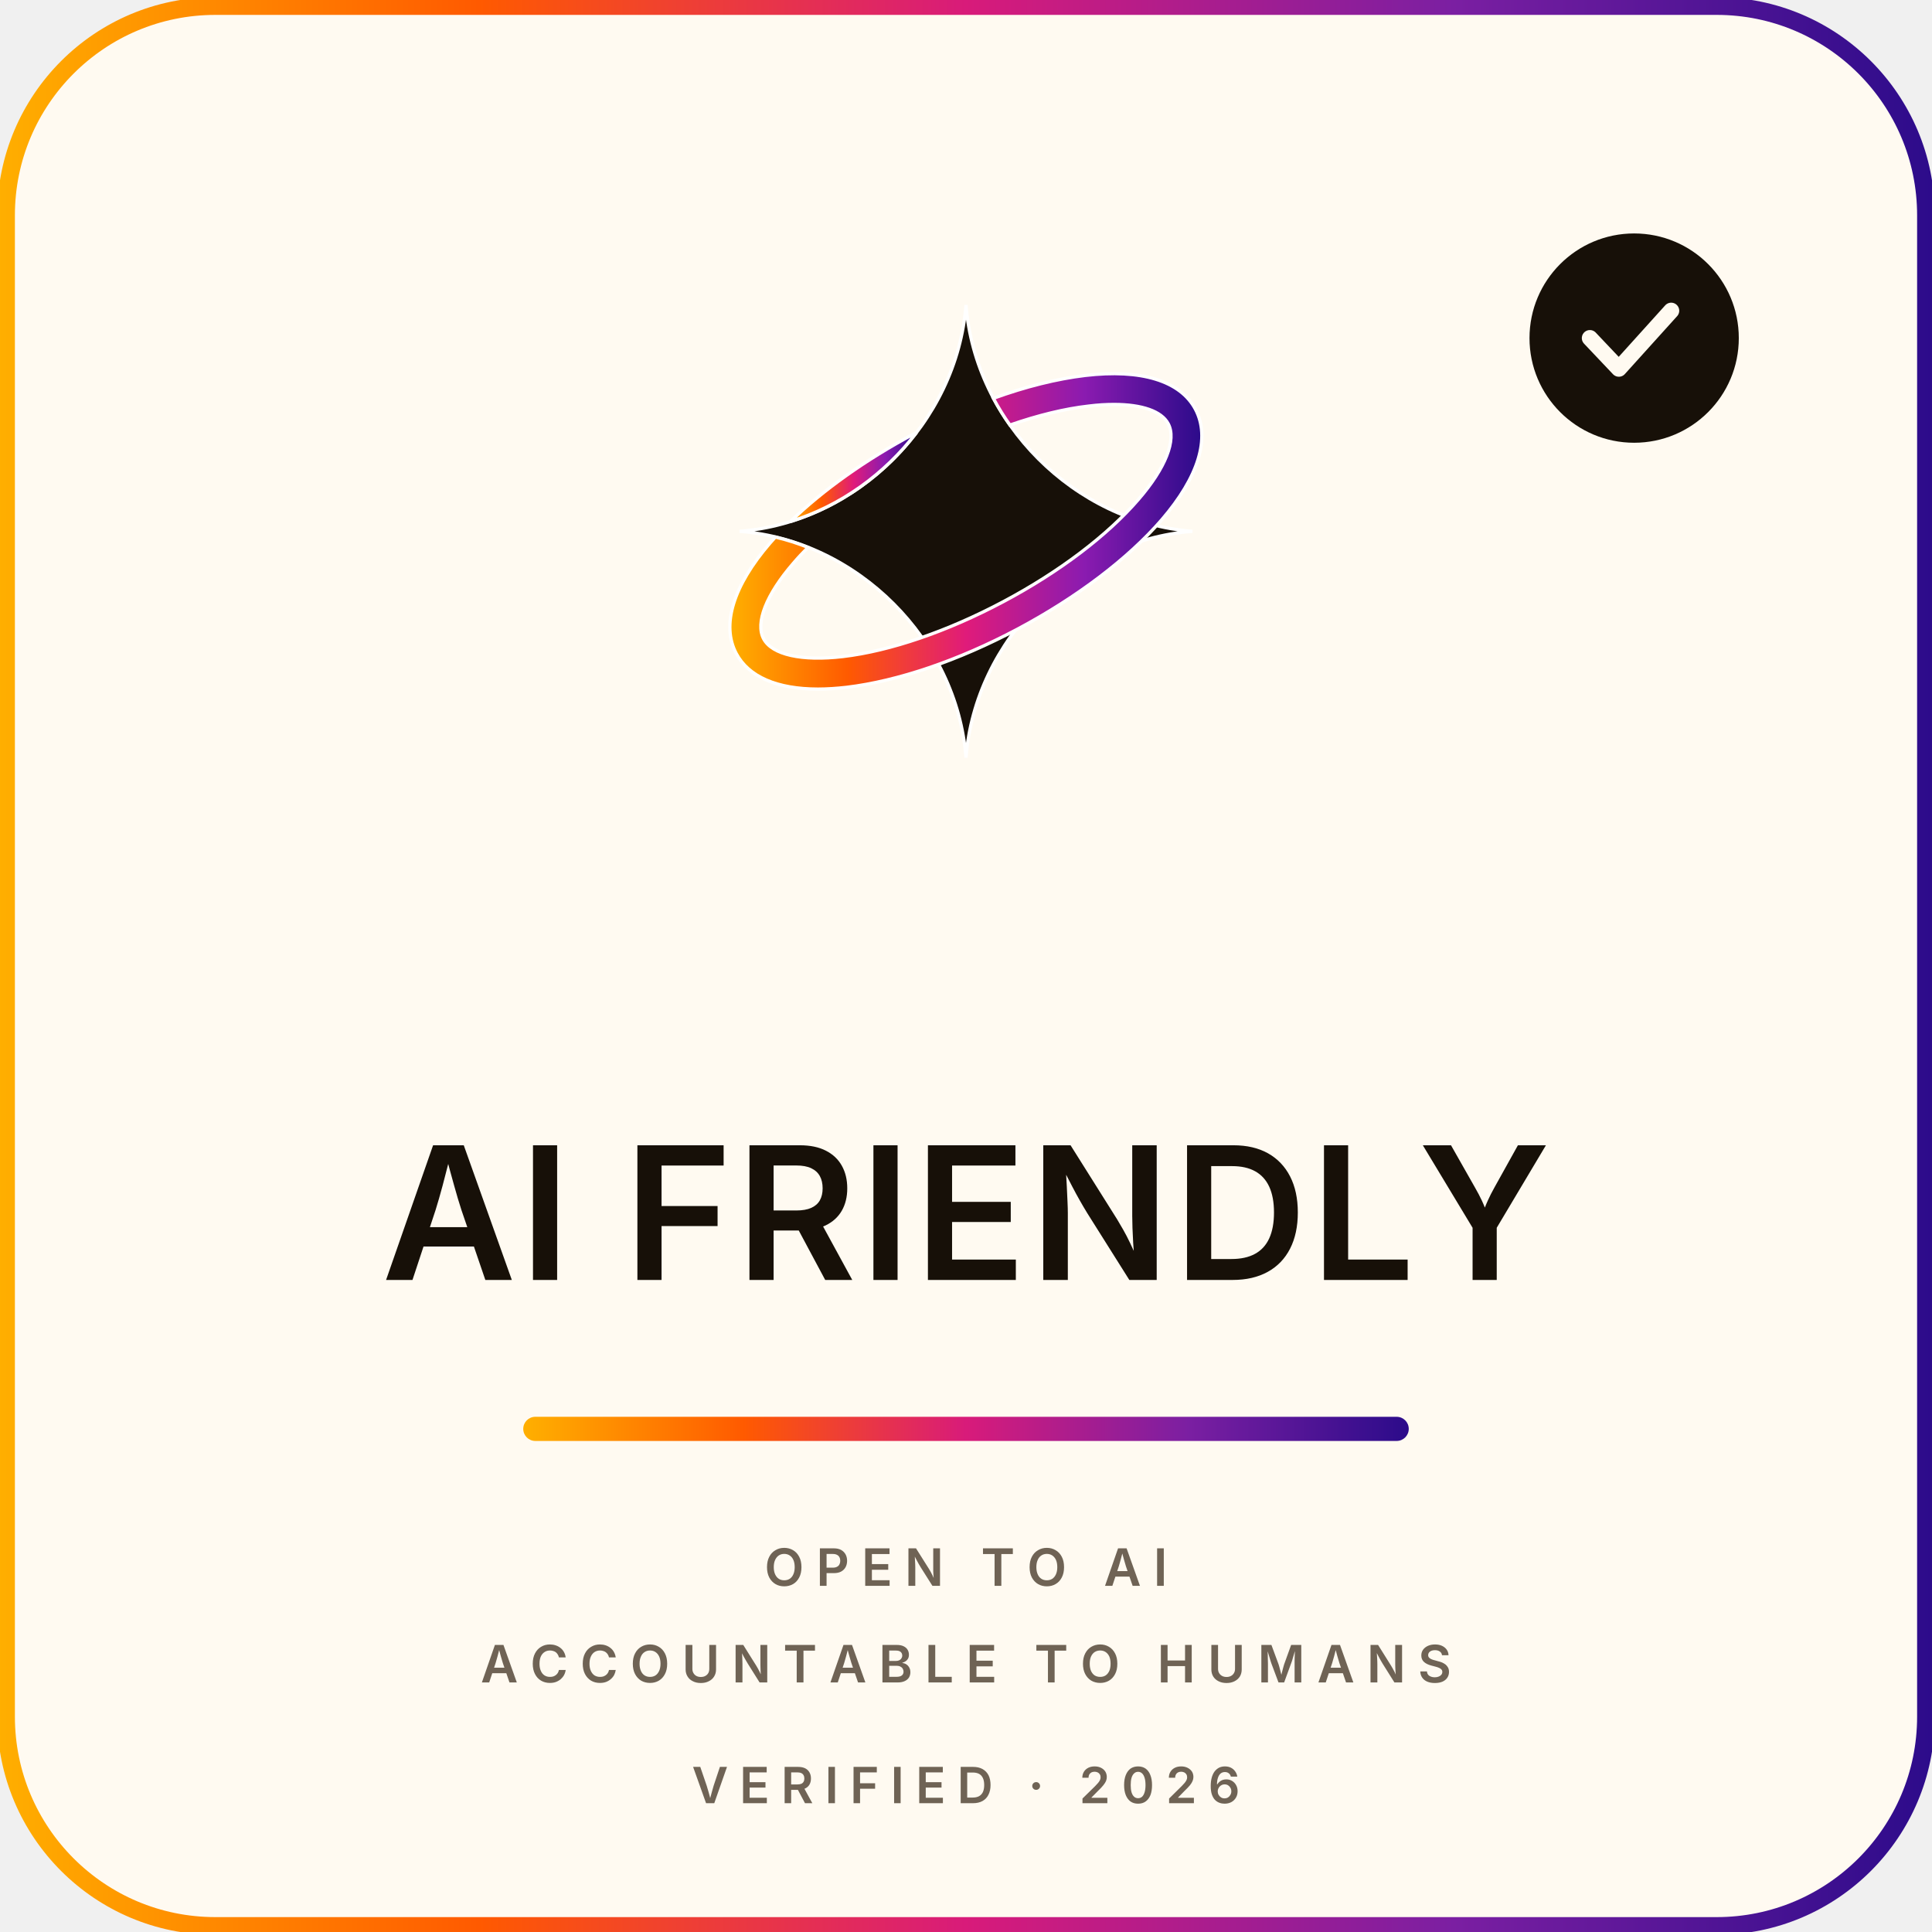
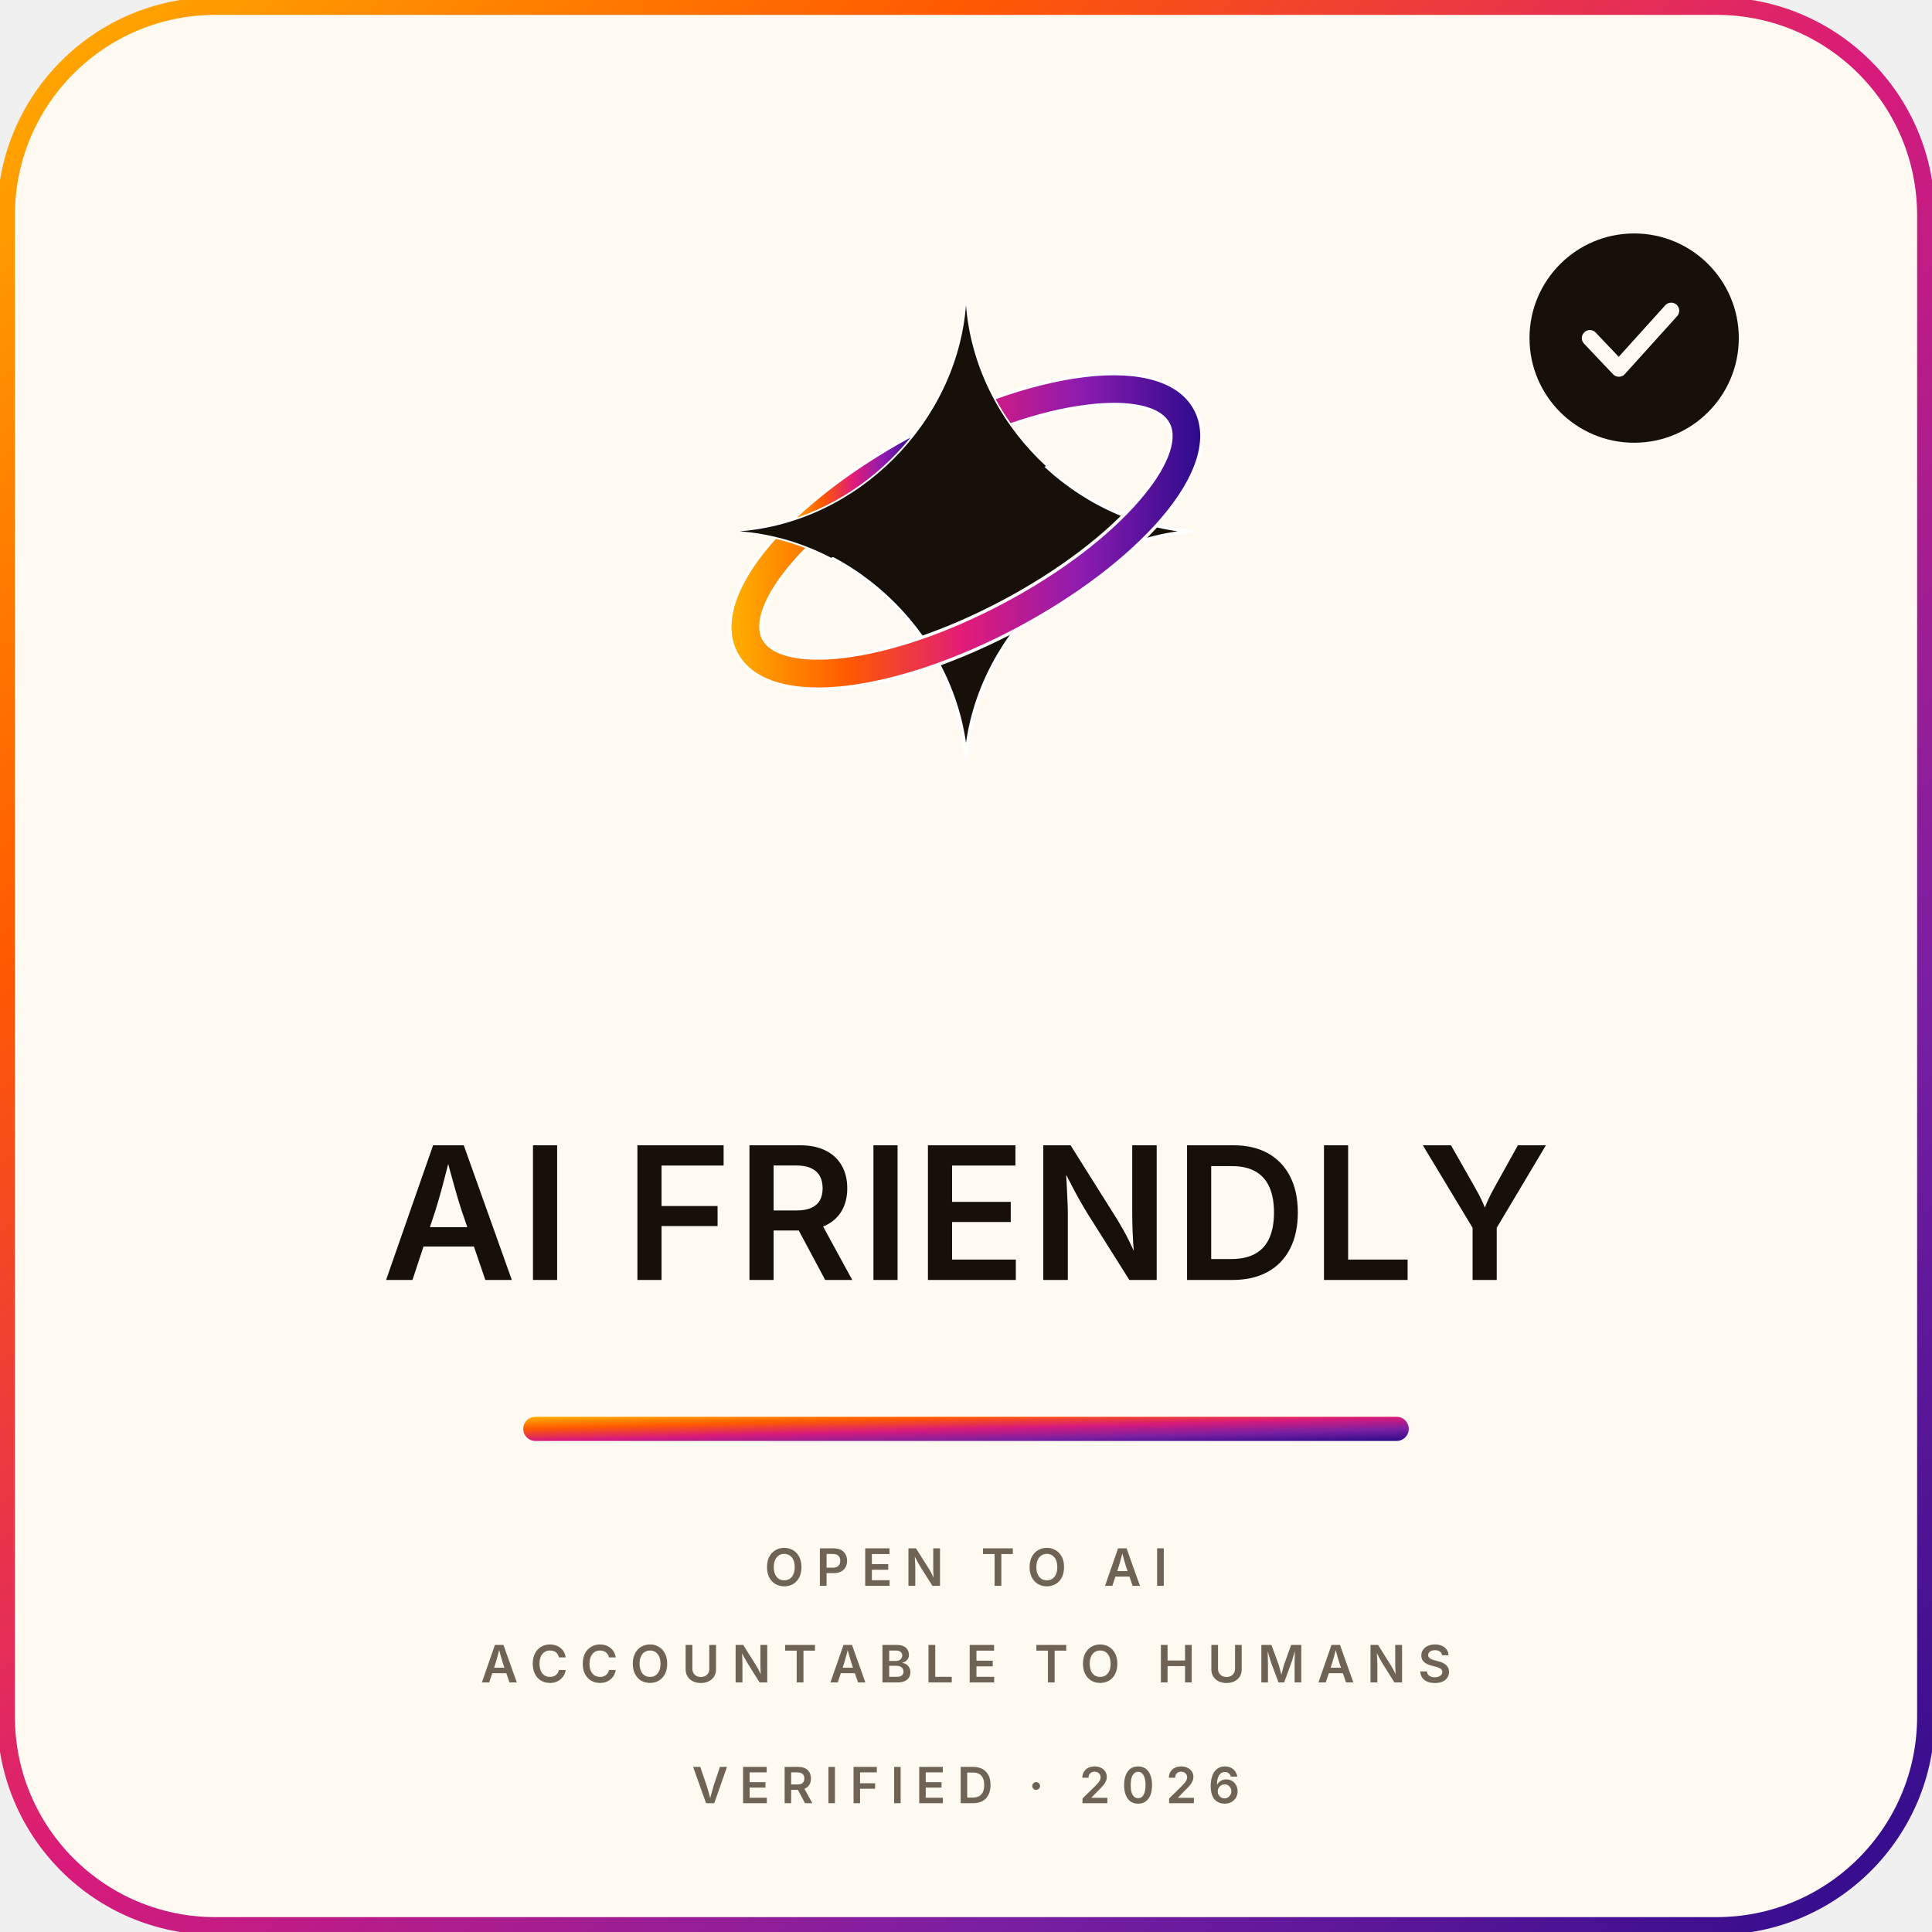
<svg xmlns="http://www.w3.org/2000/svg" width="240" height="240" viewBox="0 0 240 240" role="img">
  <defs>
    <linearGradient id="spec" x1="10" y1="6" x2="54" y2="58" gradientUnits="userSpaceOnUse">
      <stop offset="0" stop-color="#ffb000" />
      <stop offset=".27" stop-color="#ff6a00" />
      <stop offset=".52" stop-color="#e01b7a" />
      <stop offset=".74" stop-color="#8b1bb0" />
      <stop offset="1" stop-color="#2b0b8a" />
    </linearGradient>
-     <linearGradient id="specwide" x1="0" y1="0" x2="1" y2="0">
+     <linearGradient id="specwide" x1="0" y1="0" x2="1" y2="1">
      <stop offset="0" stop-color="#ffb000" />
      <stop offset=".25" stop-color="#ff5a00" />
      <stop offset=".5" stop-color="#d81b7a" />
      <stop offset=".75" stop-color="#7b1fa2" />
      <stop offset="1" stop-color="#2b0b8a" />
    </linearGradient>
  </defs>
  <rect x=".75" y=".75" width="238.5" height="238.5" rx="26" fill="#fffaf1" stroke="url(#specwide)" stroke-width="2.2" />
  <g transform="translate(84.00 30.00) scale(0.2)">
    <defs>
      <linearGradient id="g1m5" gradientUnits="userSpaceOnUse" x1="70.949" y1="146.286" x2="149.285" y2="146.286">
        <stop offset="0" stop-color="#FFB000" />
        <stop offset="0.25" stop-color="#FF5A00" />
        <stop offset="0.5" stop-color="#E01B7A" />
        <stop offset="0.75" stop-color="#8B1BB0" />
        <stop offset="1" stop-color="#2B0B8A" />
      </linearGradient>
      <linearGradient id="g2m5" gradientUnits="userSpaceOnUse" x1="33.495" y1="180" x2="326.505" y2="180">
        <stop offset="0" stop-color="#FFB000" />
        <stop offset="0.25" stop-color="#FF5A00" />
        <stop offset="0.5" stop-color="#E01B7A" />
        <stop offset="0.75" stop-color="#8B1BB0" />
        <stop offset="1" stop-color="#2B0B8A" />
      </linearGradient>
    </defs>
+     <clipPath id="ulm5" clipPathUnits="userSpaceOnUse">
+       <polygon points="-364.9,393.1 690.9,-57.1 494.8,-517.1 -561.1,-66.8" />
+     </clipPath>
    <path d="M180,39.4c-5.6,73.1-67.5,135-140.6,140.6c73.1,5.6,135,67.5,140.6,140.6c5.6-73.1,67.5-135,140.6-140.6C247.5,174.4,185.6,112.5,180,39.4z" fill="#171008" stroke="#FFFFFF" stroke-width="2" />
    <path d="M149.3,118.6c-0.5,0.3-1,0.5-1.5,0.8c-30,16-56.7,35-76.8,54.5C102.1,164.3,129.6,144.5,149.3,118.6z" fill="url(#g1m5)" stroke="#FFFFFF" stroke-width="2" />
    <path d="M322.5,104.2c-9.4-17.7-33.7-25.1-68.5-21c-17.5,2.1-36.9,6.9-57,14.2c3.1,5.8,6.5,11.3,10.3,16.6c17.3-6,33.9-10.1,49-11.8c5.6-0.7,10.8-1,15.6-1c17.4,0,29.6,4.2,33.7,12c5.3,9.9-1.6,27.5-18.5,47c-19.3,22.4-49.1,45-83.9,63.5c-34.8,18.5-70.2,30.6-99.6,34.1c-25.6,3-44-1.1-49.3-11c-5.3-9.9,1.6-27.5,18.5-47c2.8-3.3,5.9-6.6,9.1-9.8c-6.6-2.6-13.4-4.8-20.3-6.4c-1.1,1.3-2.3,2.5-3.4,3.8c-22.8,26.5-30.3,50.8-20.9,68.5c7.7,14.5,25.4,22.1,50.8,22.1c5.5,0,11.5-0.4,17.7-1.1c31.7-3.8,69.5-16.6,106.3-36.2c36.8-19.6,68.6-43.7,89.5-67.9C324.5,146.2,331.9,121.9,322.5,104.2z" fill="url(#g2m5)" stroke="#FFFFFF" stroke-width="2" />
+     <path d="M180,39.4c-5.6,73.1-67.5,135-140.6,140.6c73.1,5.6,135,67.5,140.6,140.6c5.6-73.1,67.5-135,140.6-140.6C247.5,174.4,185.6,112.5,180,39.4z" fill="#171008" clip-path="url(#ulm5)" />
  </g>
  <path d="M47.96 159.00 53.80 142.27H57.61L63.58 159.00H60.29L57.32 150.31Q56.88 148.96 56.41 147.26Q55.93 145.56 55.36 143.39H55.99Q55.43 145.58 54.98 147.29Q54.52 149.00 54.11 150.31L51.24 159.00ZM51.36 154.85V152.44H60.18V154.85Z M69.21 142.27V159.00H66.21V142.27Z M79.18 159.00V142.27H89.89V144.79H82.18V149.82H89.14V152.31H82.18V159.00Z M93.10 159.00V142.27H99.36Q101.28 142.27 102.59 142.94Q103.91 143.61 104.58 144.82Q105.25 146.02 105.25 147.62Q105.25 149.22 104.57 150.40Q103.89 151.58 102.57 152.22Q101.25 152.86 99.31 152.86H94.85V150.37H98.91Q100.05 150.37 100.77 150.05Q101.49 149.73 101.84 149.12Q102.19 148.50 102.19 147.62Q102.19 146.72 101.84 146.09Q101.49 145.46 100.77 145.12Q100.05 144.78 98.90 144.78H96.10V159.00ZM102.51 159.00 98.45 151.41H101.73L105.87 159.00Z M111.50 142.27V159.00H108.50V142.27Z M115.27 159.00V142.27H126.14V144.79H118.27V149.30H125.56V151.80H118.27V156.47H126.19V159.00Z M129.60 159.00V142.27H132.99L138.78 151.48Q139.13 152.05 139.54 152.78Q139.95 153.50 140.38 154.40Q140.82 155.29 141.25 156.38H140.91Q140.83 155.44 140.77 154.44Q140.71 153.45 140.68 152.55Q140.65 151.66 140.65 151.04V142.27H143.69V159.00H140.29L135.07 150.71Q134.58 149.91 134.14 149.13Q133.70 148.36 133.19 147.38Q132.69 146.40 131.97 145.02H132.39Q132.46 146.24 132.52 147.34Q132.58 148.43 132.61 149.29Q132.65 150.16 132.65 150.69V159.00Z M153.12 159.00H148.89V156.40H152.97Q154.73 156.40 155.90 155.76Q157.08 155.12 157.67 153.83Q158.26 152.54 158.26 150.62Q158.26 148.70 157.67 147.42Q157.08 146.14 155.92 145.50Q154.77 144.86 153.05 144.86H148.80V142.27H153.23Q155.73 142.27 157.52 143.27Q159.30 144.27 160.26 146.14Q161.22 148.01 161.22 150.62Q161.22 153.23 160.26 155.11Q159.30 156.99 157.49 157.99Q155.67 159.00 153.12 159.00ZM150.46 142.27V159.00H147.46V142.27Z M164.47 159.00V142.27H167.47V156.47H174.86V159.00Z M182.93 159.00V152.52L176.75 142.27H180.25L183.24 147.54Q183.72 148.37 184.09 149.16Q184.46 149.95 184.85 151.09H184.07Q184.45 149.94 184.82 149.14Q185.18 148.34 185.63 147.54L188.56 142.27H192.04L185.93 152.52V159.00Z" fill="#171008" />
  <rect x="65.0" y="176" width="110" height="3" rx="1.5" fill="url(#specwide)" />
  <path d="M97.42 197.06Q96.81 197.06 96.33 196.78Q95.84 196.49 95.56 195.96Q95.28 195.42 95.28 194.68Q95.28 193.92 95.56 193.39Q95.84 192.85 96.33 192.57Q96.81 192.28 97.42 192.28Q98.03 192.28 98.52 192.57Q99.00 192.85 99.28 193.39Q99.56 193.92 99.56 194.68Q99.56 195.43 99.28 195.96Q99.00 196.50 98.52 196.78Q98.03 197.06 97.42 197.06ZM97.42 196.31Q97.80 196.31 98.09 196.13Q98.39 195.94 98.55 195.57Q98.72 195.20 98.72 194.68Q98.72 194.14 98.55 193.77Q98.39 193.41 98.09 193.22Q97.80 193.03 97.42 193.03Q97.04 193.03 96.75 193.22Q96.46 193.41 96.29 193.78Q96.12 194.14 96.12 194.68Q96.12 195.20 96.29 195.57Q96.46 195.94 96.75 196.13Q97.04 196.31 97.42 196.31Z M101.85 197.00V192.34H103.59Q104.12 192.34 104.49 192.54Q104.85 192.75 105.04 193.09Q105.23 193.44 105.23 193.89Q105.23 194.33 105.04 194.68Q104.85 195.03 104.48 195.23Q104.12 195.42 103.58 195.42H102.42V194.74H103.47Q103.78 194.74 103.98 194.63Q104.19 194.52 104.28 194.33Q104.38 194.13 104.38 193.89Q104.38 193.64 104.28 193.45Q104.19 193.26 103.98 193.15Q103.78 193.04 103.46 193.04H102.68V197.00Z M107.48 197.00V192.34H110.50V193.05H108.31V194.30H110.34V195.00H108.31V196.30H110.51V197.00Z M112.85 197.00V192.34H113.79L115.41 194.91Q115.50 195.07 115.62 195.27Q115.73 195.47 115.85 195.72Q115.97 195.97 116.09 196.27H116.00Q115.98 196.01 115.96 195.73Q115.94 195.45 115.93 195.21Q115.93 194.96 115.93 194.79V192.34H116.77V197.00H115.83L114.37 194.69Q114.24 194.47 114.11 194.25Q113.99 194.04 113.85 193.77Q113.71 193.49 113.51 193.11H113.63Q113.65 193.45 113.66 193.75Q113.68 194.06 113.69 194.30Q113.70 194.54 113.70 194.69V197.00Z M122.11 193.05V192.34H125.82V193.05H124.39V197.00H123.55V193.05Z M130.04 197.06Q129.43 197.06 128.95 196.78Q128.46 196.49 128.18 195.96Q127.90 195.42 127.90 194.68Q127.90 193.92 128.18 193.39Q128.46 192.85 128.95 192.57Q129.43 192.28 130.04 192.28Q130.65 192.28 131.13 192.57Q131.62 192.85 131.90 193.39Q132.18 193.92 132.18 194.68Q132.18 195.43 131.90 195.96Q131.62 196.50 131.13 196.78Q130.65 197.06 130.04 197.06ZM130.04 196.31Q130.42 196.31 130.71 196.13Q131.00 195.94 131.17 195.57Q131.34 195.20 131.34 194.68Q131.34 194.14 131.17 193.77Q131.00 193.41 130.71 193.22Q130.42 193.03 130.04 193.03Q129.66 193.03 129.37 193.22Q129.07 193.41 128.91 193.78Q128.74 194.14 128.74 194.68Q128.74 195.20 128.91 195.57Q129.07 195.94 129.37 196.13Q129.66 196.31 130.04 196.31Z M137.27 197.00 138.89 192.34H139.95L141.61 197.00H140.70L139.87 194.58Q139.75 194.21 139.62 193.73Q139.49 193.26 139.33 192.66H139.50Q139.35 193.26 139.22 193.74Q139.09 194.22 138.98 194.58L138.18 197.00ZM138.21 195.85V195.17H140.67V195.85Z M144.57 192.34V197.00H143.74V192.34Z" fill="#6f6355" />
  <path d="M59.86 209.00 61.48 204.34H62.54L64.20 209.00H63.29L62.46 206.58Q62.34 206.21 62.21 205.73Q62.07 205.26 61.92 204.66H62.09Q61.94 205.26 61.81 205.74Q61.68 206.22 61.57 206.58L60.77 209.00ZM60.80 207.85V207.17H63.25V207.85Z M68.31 209.06Q67.70 209.06 67.22 208.78Q66.73 208.49 66.46 207.96Q66.18 207.42 66.18 206.68Q66.18 205.92 66.46 205.39Q66.74 204.85 67.22 204.57Q67.70 204.28 68.31 204.28Q68.69 204.28 69.02 204.39Q69.36 204.50 69.62 204.71Q69.88 204.91 70.05 205.21Q70.22 205.51 70.27 205.89H69.43Q69.39 205.69 69.29 205.53Q69.19 205.37 69.05 205.25Q68.90 205.14 68.72 205.09Q68.53 205.03 68.32 205.03Q67.94 205.03 67.65 205.22Q67.35 205.41 67.18 205.78Q67.02 206.15 67.02 206.68Q67.02 207.21 67.19 207.57Q67.35 207.94 67.65 208.13Q67.94 208.31 68.32 208.31Q68.53 208.31 68.71 208.26Q68.90 208.20 69.04 208.09Q69.19 207.98 69.29 207.82Q69.39 207.66 69.43 207.45H70.27Q70.23 207.78 70.07 208.08Q69.91 208.37 69.66 208.59Q69.40 208.81 69.06 208.94Q68.72 209.06 68.31 209.06Z M74.52 209.06Q73.91 209.06 73.43 208.78Q72.95 208.49 72.67 207.96Q72.39 207.42 72.39 206.68Q72.39 205.92 72.67 205.39Q72.95 204.85 73.44 204.57Q73.92 204.28 74.52 204.28Q74.91 204.28 75.24 204.39Q75.57 204.50 75.83 204.71Q76.09 204.91 76.26 205.21Q76.43 205.51 76.49 205.89H75.65Q75.61 205.69 75.51 205.53Q75.41 205.37 75.26 205.25Q75.12 205.14 74.93 205.09Q74.75 205.03 74.54 205.03Q74.16 205.03 73.86 205.22Q73.57 205.41 73.40 205.78Q73.23 206.15 73.23 206.68Q73.23 207.21 73.40 207.57Q73.57 207.94 73.86 208.13Q74.16 208.31 74.54 208.31Q74.74 208.31 74.93 208.26Q75.11 208.20 75.26 208.09Q75.41 207.98 75.51 207.82Q75.61 207.66 75.65 207.45H76.49Q76.44 207.78 76.29 208.08Q76.13 208.37 75.87 208.59Q75.62 208.81 75.28 208.94Q74.94 209.06 74.52 209.06Z M80.75 209.06Q80.14 209.06 79.65 208.78Q79.17 208.49 78.89 207.96Q78.61 207.42 78.61 206.68Q78.61 205.92 78.89 205.39Q79.17 204.85 79.65 204.57Q80.14 204.28 80.75 204.28Q81.36 204.28 81.84 204.57Q82.32 204.85 82.60 205.39Q82.88 205.92 82.88 206.68Q82.88 207.43 82.60 207.96Q82.32 208.50 81.84 208.78Q81.36 209.06 80.75 209.06ZM80.75 208.31Q81.13 208.31 81.42 208.13Q81.71 207.94 81.88 207.57Q82.05 207.20 82.05 206.68Q82.05 206.14 81.88 205.77Q81.71 205.41 81.42 205.22Q81.13 205.03 80.75 205.03Q80.37 205.03 80.08 205.22Q79.78 205.41 79.62 205.78Q79.45 206.14 79.45 206.68Q79.45 207.20 79.62 207.57Q79.78 207.94 80.08 208.13Q80.37 208.31 80.75 208.31Z M87.06 209.07Q86.49 209.07 86.07 208.85Q85.64 208.64 85.41 208.26Q85.17 207.88 85.17 207.38V204.34H86.01V207.31Q86.01 207.61 86.14 207.83Q86.27 208.06 86.50 208.19Q86.74 208.32 87.06 208.32Q87.39 208.32 87.62 208.19Q87.86 208.06 87.99 207.83Q88.11 207.61 88.11 207.31V204.34H88.95V207.38Q88.95 207.88 88.71 208.26Q88.48 208.64 88.05 208.85Q87.63 209.07 87.06 209.07Z M91.38 209.00V204.34H92.33L93.94 206.91Q94.04 207.07 94.15 207.27Q94.26 207.47 94.38 207.72Q94.51 207.97 94.63 208.27H94.53Q94.51 208.01 94.49 207.73Q94.48 207.45 94.47 207.21Q94.46 206.96 94.46 206.79V204.34H95.31V209.00H94.36L92.91 206.69Q92.77 206.47 92.65 206.25Q92.52 206.04 92.38 205.77Q92.24 205.49 92.04 205.11H92.16Q92.18 205.45 92.20 205.75Q92.21 206.06 92.22 206.30Q92.23 206.54 92.23 206.69V209.00Z M97.53 205.05V204.34H101.24V205.05H99.81V209.00H98.97V205.05Z M103.16 209.00 104.78 204.34H105.84L107.50 209.00H106.59L105.76 206.58Q105.64 206.21 105.51 205.73Q105.37 205.26 105.22 204.66H105.39Q105.24 205.26 105.11 205.74Q104.98 206.22 104.87 206.58L104.07 209.00ZM104.10 207.85V207.17H106.55V207.85Z M109.62 209.00V204.34H111.41Q111.91 204.34 112.24 204.50Q112.58 204.66 112.74 204.93Q112.91 205.21 112.91 205.55Q112.91 205.84 112.80 206.04Q112.69 206.24 112.51 206.36Q112.32 206.49 112.10 206.55V206.59Q112.34 206.60 112.57 206.74Q112.80 206.88 112.94 207.13Q113.09 207.38 113.09 207.73Q113.09 208.09 112.92 208.38Q112.74 208.67 112.39 208.83Q112.04 209.00 111.50 209.00ZM110.46 208.30H111.37Q111.83 208.30 112.04 208.12Q112.24 207.95 112.24 207.67Q112.24 207.46 112.14 207.29Q112.04 207.12 111.85 207.03Q111.66 206.93 111.40 206.93H110.46ZM110.46 206.33H111.30Q111.52 206.33 111.70 206.25Q111.87 206.17 111.97 206.02Q112.08 205.86 112.08 205.66Q112.08 205.39 111.89 205.21Q111.69 205.04 111.32 205.04H110.46Z M115.34 209.00V204.34H116.18V208.30H118.23V209.00Z M120.46 209.00V204.34H123.49V205.05H121.30V206.30H123.32V207.00H121.30V208.30H123.50V209.00Z M128.74 205.05V204.34H132.45V205.05H131.01V209.00H130.18V205.05Z M136.67 209.06Q136.06 209.06 135.57 208.78Q135.09 208.49 134.81 207.96Q134.53 207.42 134.53 206.68Q134.53 205.92 134.81 205.39Q135.09 204.85 135.57 204.57Q136.06 204.28 136.67 204.28Q137.28 204.28 137.76 204.57Q138.24 204.85 138.52 205.39Q138.80 205.92 138.80 206.68Q138.80 207.43 138.52 207.96Q138.24 208.50 137.76 208.78Q137.28 209.06 136.67 209.06ZM136.67 208.31Q137.05 208.31 137.34 208.13Q137.63 207.94 137.80 207.57Q137.96 207.20 137.96 206.68Q137.96 206.14 137.80 205.77Q137.63 205.41 137.34 205.22Q137.05 205.03 136.67 205.03Q136.29 205.03 135.99 205.22Q135.70 205.41 135.53 205.78Q135.37 206.14 135.37 206.68Q135.37 207.20 135.53 207.57Q135.70 207.94 135.99 208.13Q136.29 208.31 136.67 208.31Z M144.21 209.00V204.34H145.04V206.27H147.21V204.34H148.04V209.00H147.21V206.97H145.04V209.00Z M152.37 209.07Q151.80 209.07 151.37 208.85Q150.95 208.64 150.71 208.26Q150.48 207.88 150.48 207.38V204.34H151.31V207.31Q151.31 207.61 151.44 207.83Q151.57 208.06 151.81 208.19Q152.04 208.32 152.37 208.32Q152.69 208.32 152.92 208.19Q153.16 208.06 153.29 207.83Q153.42 207.61 153.42 207.31V204.34H154.25V207.38Q154.25 207.88 154.02 208.26Q153.78 208.64 153.36 208.85Q152.93 209.07 152.37 209.07Z M156.69 209.00V204.34H157.94L158.83 206.75Q158.87 206.88 158.93 207.09Q158.99 207.30 159.05 207.55Q159.11 207.79 159.17 208.02Q159.22 208.25 159.26 208.43H159.09Q159.13 208.26 159.18 208.03Q159.24 207.80 159.30 207.55Q159.36 207.31 159.42 207.10Q159.47 206.88 159.52 206.75L160.39 204.34H161.65V209.00H160.82V206.65Q160.82 206.50 160.82 206.29Q160.83 206.07 160.83 205.83Q160.84 205.59 160.85 205.34Q160.85 205.09 160.85 204.87H160.91Q160.85 205.11 160.78 205.37Q160.70 205.63 160.63 205.87Q160.56 206.11 160.50 206.32Q160.43 206.52 160.38 206.65L159.52 209.00H158.82L157.94 206.65Q157.90 206.52 157.83 206.32Q157.77 206.12 157.70 205.88Q157.62 205.64 157.55 205.38Q157.47 205.12 157.40 204.87H157.47Q157.48 205.08 157.48 205.32Q157.49 205.57 157.49 205.81Q157.50 206.06 157.50 206.28Q157.51 206.49 157.51 206.65V209.00Z M163.78 209.00 165.40 204.34H166.46L168.12 209.00H167.21L166.38 206.58Q166.26 206.21 166.13 205.73Q166.00 205.26 165.84 204.66H166.01Q165.86 205.26 165.73 205.74Q165.60 206.22 165.49 206.58L164.69 209.00ZM164.72 207.85V207.17H167.18V207.85Z M170.25 209.00V204.34H171.19L172.80 206.91Q172.90 207.07 173.01 207.27Q173.13 207.47 173.25 207.72Q173.37 207.97 173.49 208.27H173.40Q173.37 208.01 173.36 207.73Q173.34 207.45 173.33 207.21Q173.32 206.96 173.32 206.79V204.34H174.17V209.00H173.22L171.77 206.69Q171.63 206.47 171.51 206.25Q171.39 206.04 171.25 205.77Q171.11 205.49 170.91 205.11H171.02Q171.04 205.45 171.06 205.75Q171.08 206.06 171.09 206.30Q171.10 206.54 171.10 206.69V209.00Z M178.24 209.07Q177.70 209.07 177.30 208.90Q176.90 208.73 176.68 208.41Q176.45 208.09 176.43 207.63H177.26Q177.28 207.88 177.41 208.04Q177.54 208.20 177.76 208.28Q177.97 208.36 178.23 208.36Q178.51 208.36 178.72 208.27Q178.93 208.19 179.05 208.04Q179.17 207.89 179.17 207.69Q179.17 207.50 179.06 207.39Q178.96 207.27 178.77 207.19Q178.58 207.10 178.33 207.04L177.80 206.90Q177.22 206.75 176.89 206.45Q176.56 206.15 176.56 205.65Q176.56 205.24 176.78 204.93Q177.01 204.62 177.39 204.45Q177.78 204.28 178.26 204.28Q178.76 204.28 179.13 204.45Q179.51 204.63 179.72 204.93Q179.93 205.23 179.94 205.62H179.13Q179.10 205.32 178.86 205.16Q178.63 204.99 178.25 204.99Q177.99 204.99 177.80 205.07Q177.61 205.15 177.51 205.29Q177.41 205.43 177.41 205.60Q177.41 205.80 177.53 205.92Q177.65 206.05 177.83 206.12Q178.01 206.20 178.20 206.24L178.63 206.36Q178.89 206.42 179.14 206.52Q179.38 206.63 179.58 206.78Q179.77 206.94 179.89 207.17Q180.00 207.39 180.00 207.69Q180.00 208.10 179.79 208.41Q179.59 208.72 179.19 208.90Q178.80 209.07 178.24 209.07Z" fill="#6f6355" />
  <circle cx="203" cy="42" r="13" fill="#171008" />
  <path d="M197.5 42 l3.6 3.8 l6.5 -7.2" fill="none" stroke="#fffaf1" stroke-width="2" stroke-linecap="round" stroke-linejoin="round" />
  <path d="M87.71 224.00 86.10 219.49H86.99L87.79 221.83Q87.90 222.18 88.03 222.64Q88.16 223.10 88.31 223.68H88.14Q88.29 223.09 88.42 222.64Q88.54 222.18 88.65 221.83L89.43 219.49H90.31L88.73 224.00Z M92.31 224.00V219.49H95.24V220.17H93.12V221.39H95.09V222.06H93.12V223.32H95.26V224.00Z M97.47 224.00V219.49H99.16Q99.67 219.49 100.03 219.67Q100.38 219.85 100.56 220.18Q100.74 220.50 100.74 220.93Q100.74 221.36 100.56 221.68Q100.38 222.00 100.02 222.17Q99.66 222.34 99.14 222.34H97.94V221.67H99.04Q99.34 221.67 99.54 221.59Q99.73 221.50 99.82 221.34Q99.92 221.17 99.92 220.93Q99.92 220.69 99.82 220.52Q99.73 220.35 99.54 220.26Q99.34 220.17 99.03 220.17H98.28V224.00ZM100.00 224.00 98.91 221.95H99.79L100.91 224.00Z M103.72 219.49V224.00H102.91V219.49Z M106.03 224.00V219.49H108.92V220.17H106.84V221.52H108.71V222.20H106.84V224.00Z M111.88 219.49V224.00H111.07V219.49Z M114.19 224.00V219.49H117.12V220.17H115.00V221.39H116.96V222.06H115.00V223.32H117.13V224.00Z M120.87 224.00H119.73V223.30H120.83Q121.30 223.30 121.62 223.13Q121.94 222.95 122.10 222.61Q122.26 222.26 122.26 221.74Q122.26 221.22 122.10 220.88Q121.94 220.53 121.63 220.36Q121.31 220.19 120.85 220.19H119.71V219.49H120.90Q121.57 219.49 122.06 219.76Q122.54 220.03 122.80 220.53Q123.05 221.04 123.05 221.74Q123.05 222.44 122.79 222.95Q122.54 223.46 122.05 223.73Q121.56 224.00 120.87 224.00ZM120.15 219.49V224.00H119.34V219.49Z M128.72 222.34Q128.51 222.34 128.37 222.20Q128.23 222.06 128.23 221.86Q128.23 221.66 128.37 221.52Q128.51 221.38 128.72 221.38Q128.92 221.38 129.06 221.52Q129.20 221.66 129.20 221.86Q129.20 222.06 129.06 222.20Q128.92 222.34 128.72 222.34Z M134.47 224.00V223.42L136.04 221.88Q136.26 221.65 136.41 221.48Q136.56 221.30 136.64 221.13Q136.72 220.97 136.72 220.78Q136.72 220.56 136.62 220.41Q136.52 220.25 136.35 220.17Q136.18 220.09 135.97 220.09Q135.74 220.09 135.57 220.18Q135.41 220.27 135.31 220.44Q135.22 220.61 135.22 220.84H134.45Q134.45 220.41 134.65 220.09Q134.84 219.78 135.19 219.60Q135.53 219.43 135.98 219.43Q136.43 219.43 136.77 219.60Q137.11 219.77 137.30 220.06Q137.49 220.36 137.49 220.74Q137.49 220.99 137.40 221.23Q137.30 221.47 137.06 221.77Q136.82 222.07 136.38 222.49L135.59 223.29V223.33H137.56V224.00Z M141.38 224.06Q140.83 224.06 140.44 223.79Q140.06 223.51 139.85 223.00Q139.64 222.48 139.64 221.75Q139.64 221.02 139.85 220.50Q140.06 219.98 140.44 219.70Q140.83 219.43 141.38 219.43Q141.92 219.43 142.31 219.70Q142.70 219.98 142.90 220.50Q143.11 221.02 143.11 221.75Q143.11 222.48 142.91 223.00Q142.70 223.51 142.31 223.79Q141.93 224.06 141.38 224.06ZM141.38 223.38Q141.67 223.38 141.88 223.19Q142.08 223.00 142.19 222.63Q142.30 222.27 142.30 221.75Q142.30 221.22 142.19 220.86Q142.08 220.49 141.88 220.30Q141.67 220.10 141.38 220.10Q141.08 220.10 140.88 220.30Q140.67 220.49 140.56 220.86Q140.46 221.22 140.46 221.75Q140.46 222.27 140.56 222.63Q140.67 223.00 140.88 223.19Q141.08 223.38 141.38 223.38Z M145.23 224.00V223.42L146.79 221.88Q147.01 221.65 147.16 221.48Q147.31 221.30 147.39 221.13Q147.47 220.97 147.47 220.78Q147.47 220.56 147.37 220.41Q147.27 220.25 147.10 220.17Q146.93 220.09 146.72 220.09Q146.49 220.09 146.33 220.18Q146.16 220.27 146.07 220.44Q145.98 220.61 145.98 220.84H145.20Q145.20 220.41 145.40 220.09Q145.59 219.78 145.94 219.60Q146.28 219.43 146.73 219.43Q147.18 219.43 147.52 219.60Q147.86 219.77 148.06 220.06Q148.25 220.36 148.25 220.74Q148.25 220.99 148.15 221.23Q148.06 221.47 147.82 221.77Q147.57 222.07 147.13 222.49L146.35 223.29V223.33H148.31V224.00Z M152.12 224.06Q151.79 224.06 151.49 223.95Q151.18 223.84 150.93 223.59Q150.69 223.34 150.54 222.91Q150.40 222.49 150.40 221.87Q150.40 221.29 150.52 220.84Q150.64 220.39 150.87 220.07Q151.11 219.76 151.43 219.59Q151.76 219.43 152.16 219.43Q152.59 219.43 152.91 219.59Q153.24 219.76 153.44 220.05Q153.65 220.34 153.70 220.70H152.90Q152.84 220.44 152.65 220.29Q152.46 220.13 152.16 220.13Q151.85 220.13 151.63 220.31Q151.41 220.50 151.30 220.84Q151.18 221.18 151.18 221.66H151.22Q151.33 221.47 151.50 221.33Q151.67 221.19 151.88 221.11Q152.10 221.04 152.34 221.04Q152.74 221.04 153.05 221.23Q153.37 221.42 153.55 221.75Q153.74 222.08 153.74 222.51Q153.74 222.95 153.54 223.30Q153.33 223.66 152.97 223.86Q152.60 224.06 152.12 224.06ZM152.11 223.40Q152.35 223.40 152.54 223.29Q152.73 223.17 152.84 222.97Q152.96 222.77 152.96 222.53Q152.96 222.28 152.85 222.09Q152.74 221.89 152.55 221.77Q152.36 221.66 152.12 221.66Q151.94 221.66 151.79 221.73Q151.63 221.80 151.52 221.92Q151.40 222.04 151.34 222.20Q151.27 222.35 151.27 222.53Q151.27 222.77 151.38 222.96Q151.49 223.16 151.68 223.28Q151.87 223.40 152.11 223.40Z" fill="#6f6355" />
</svg>
